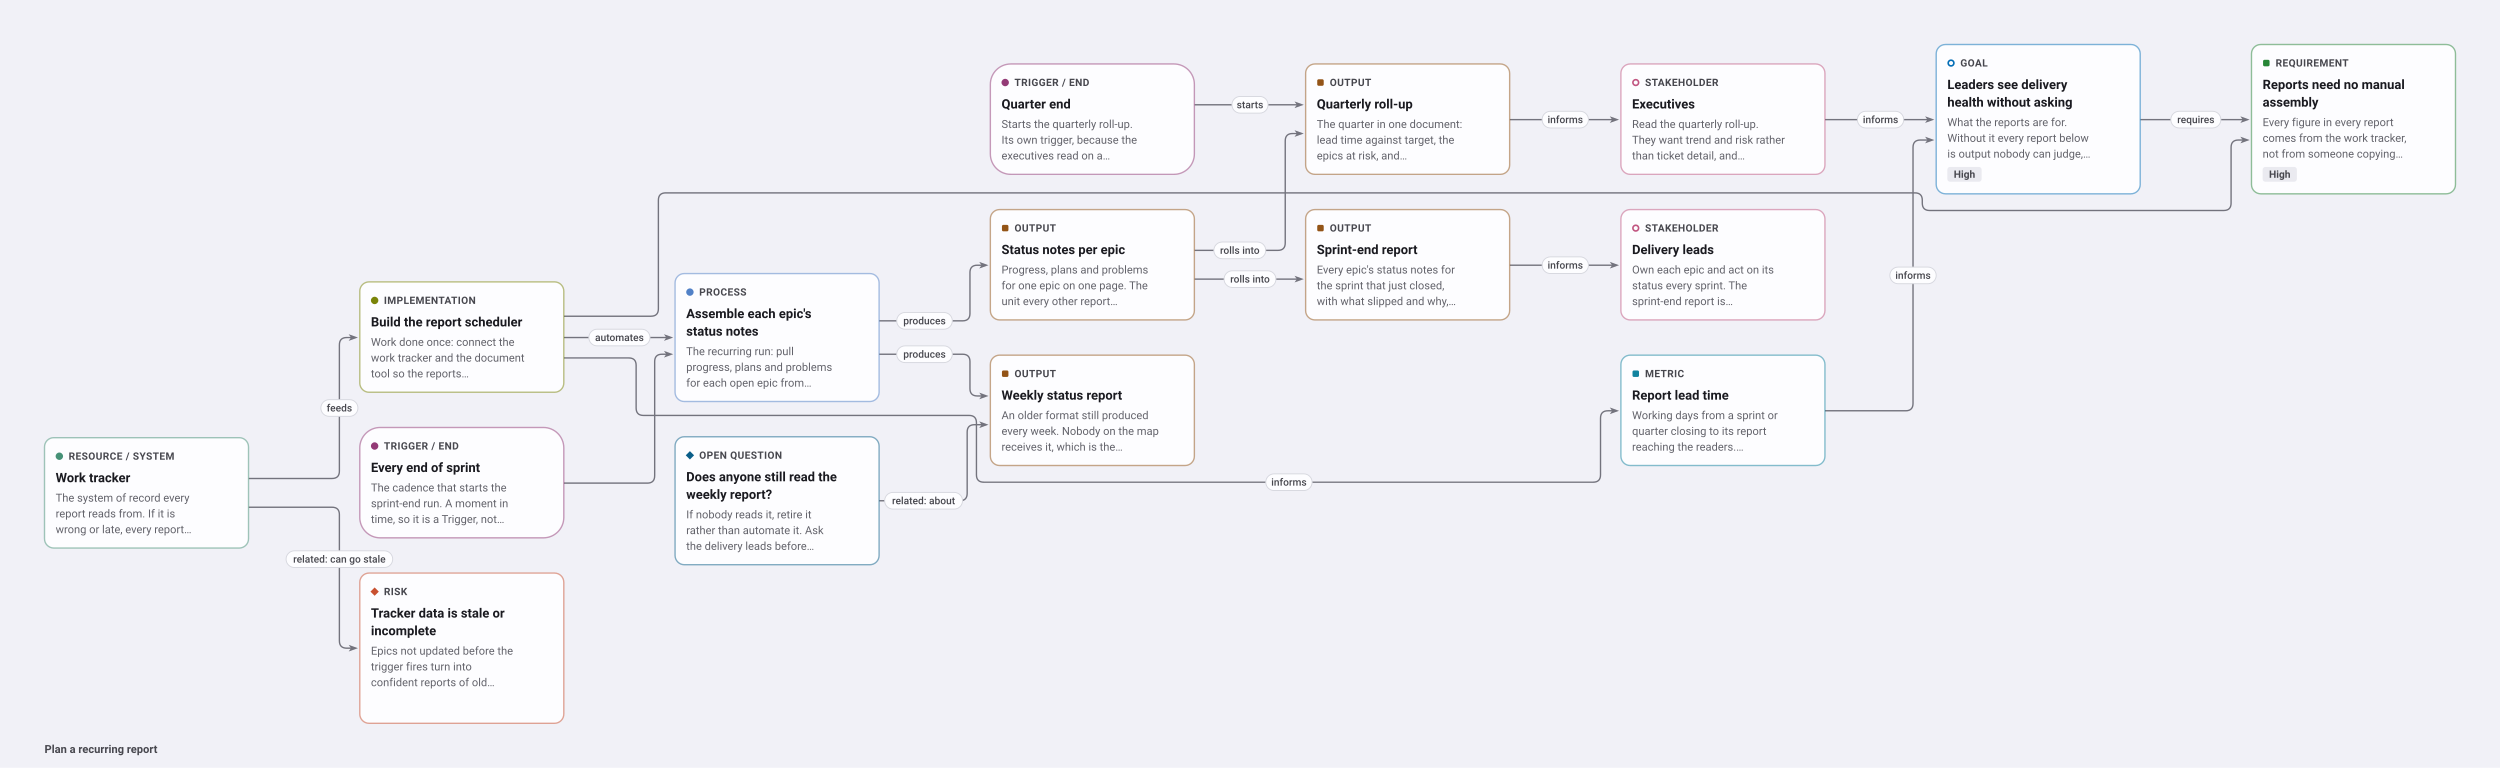
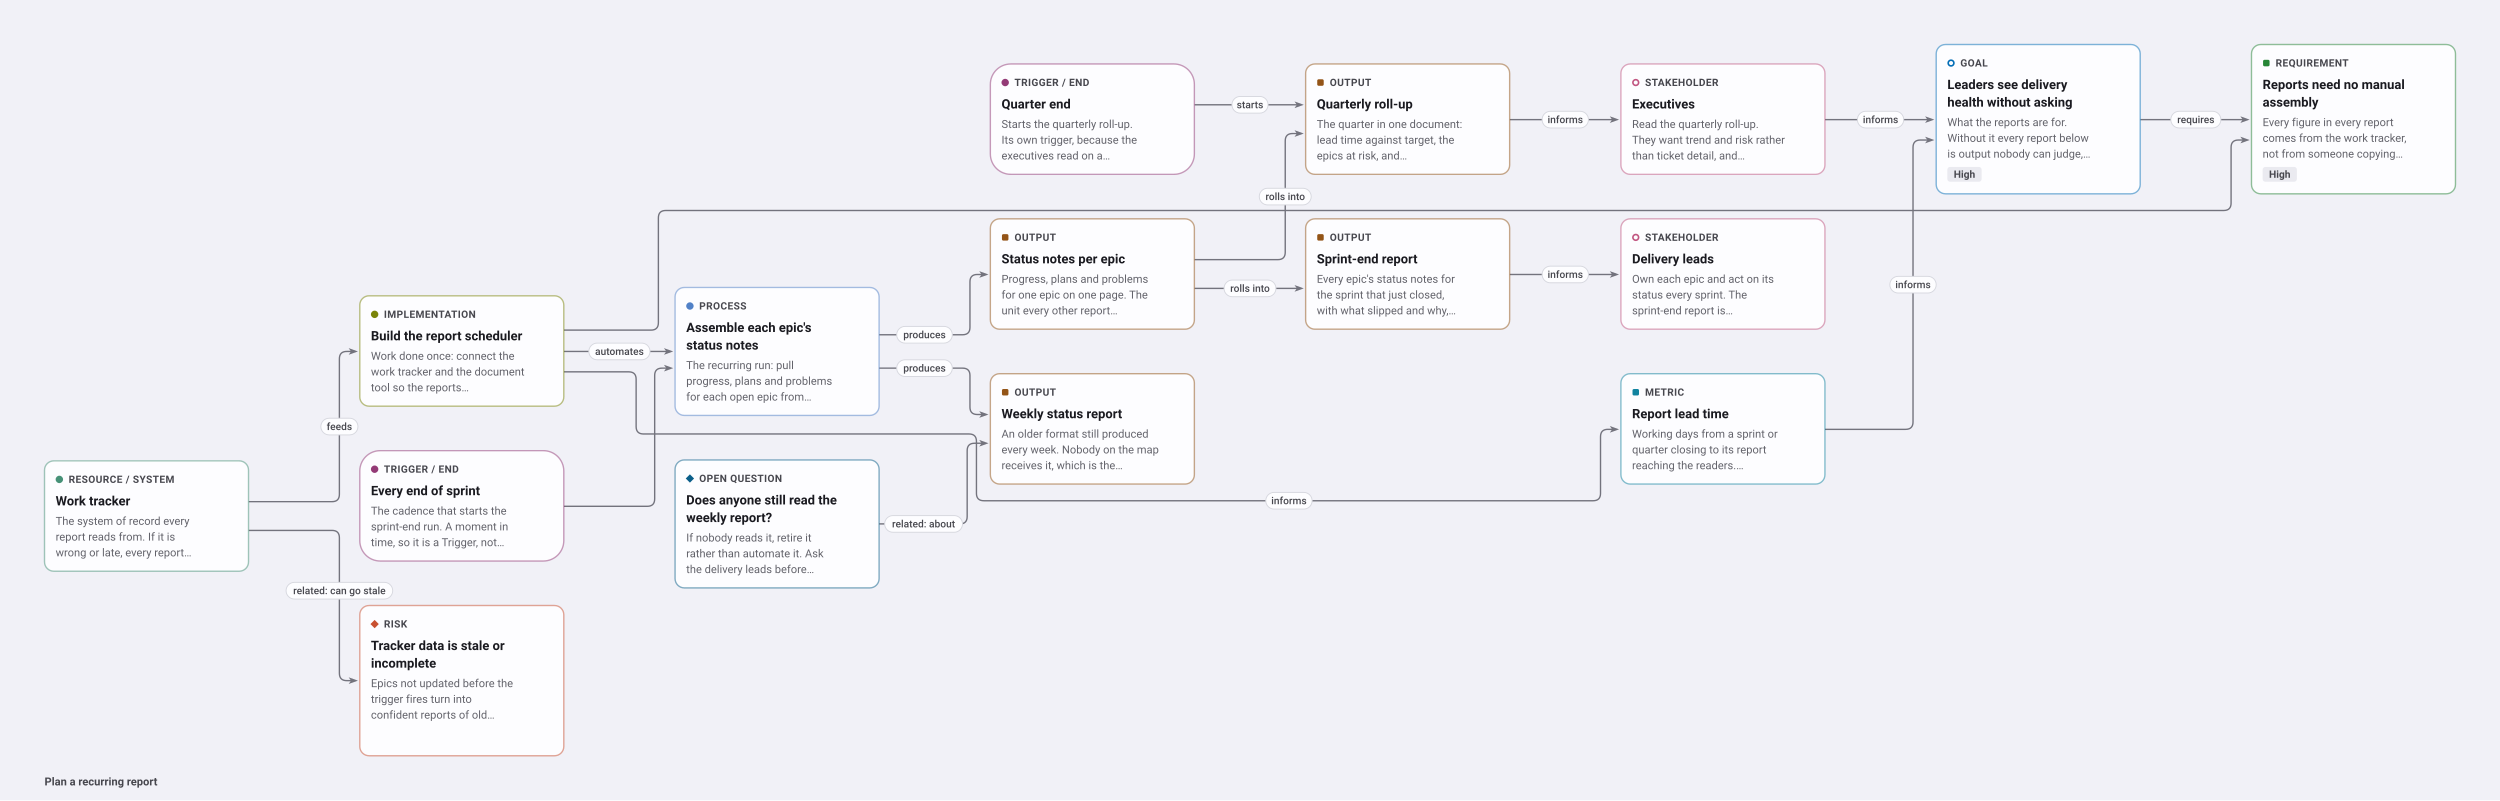
- <svg xmlns="http://www.w3.org/2000/svg" width="2696" height="828" viewBox="0 0 2696 828" font-family="Avenir Next, -apple-system, BlinkMacSystemFont, Segoe UI, Roboto, sans-serif">
+ <svg xmlns="http://www.w3.org/2000/svg" width="2696" height="863" viewBox="0 0 2696 863" font-family="Avenir Next, -apple-system, BlinkMacSystemFont, Segoe UI, Roboto, sans-serif">
  <defs>
    <marker id="ah-_2373737d-100" viewBox="0 0 10 10" markerUnits="userSpaceOnUse" markerWidth="10" markerHeight="7.2" preserveAspectRatio="none" refX="6" refY="5" orient="auto-start-reverse">
      <polygon points="0,0 10,5 0,10 2.5,5" fill="#73737d" />
    </marker>
  </defs>
-   <rect x="0" y="0" width="2696" height="828" fill="#f1f1f7" />
+   <rect x="0" y="0" width="2696" height="863" fill="#f1f1f7" />
  <g transform="translate(2088.0,48.0)">
    <path d="M -120 81 L -6 81" fill="none" stroke="#73737d" stroke-width="1.5" marker-end="url(#ah-_2373737d-100)" />
-     <path d="M -120 395 L -33 395 Q -25 395 -25 387 L -25 111 Q -25 103 -17 103 L -6 103" fill="none" stroke="#73737d" stroke-width="1.5" marker-end="url(#ah-_2373737d-100)" />
+     <path d="M -120 415 L -33 415 Q -25 415 -25 407 L -25 111 Q -25 103 -17 103 L -6 103" fill="none" stroke="#73737d" stroke-width="1.5" marker-end="url(#ah-_2373737d-100)" />
    <path d="M 220 81 L 334 81" fill="none" stroke="#73737d" stroke-width="1.5" marker-end="url(#ah-_2373737d-100)" />
-     <path d="M -1480 293 L -1386 293 Q -1378 293 -1378 285 L -1378 168 Q -1378 160 -1370 160 L -23 160 Q -15 160 -15 168 L -15 171 Q -15 179 -7 179 L 310 179 Q 318 179 318 171 L 318 111 Q 318 103 326 103 L 334 103" fill="none" stroke="#73737d" stroke-width="1.5" marker-end="url(#ah-_2373737d-100)" />
-     <path d="M -1480 338 L -1410 338 Q -1402 338 -1402 346 L -1402 392 Q -1402 400 -1394 400 L -1043 400 Q -1035 400 -1035 408 L -1035 464 Q -1035 472 -1027 472 L -370 472 Q -362 472 -362 464 L -362 403 Q -362 395 -354 395 L -346 395" fill="none" stroke="#73737d" stroke-width="1.5" marker-end="url(#ah-_2373737d-100)" />
-     <path d="M -1820 468 L -1730 468 Q -1722 468 -1722 460 L -1722 324 Q -1722 316 -1714 316 L -1706 316" fill="none" stroke="#73737d" stroke-width="1.5" marker-end="url(#ah-_2373737d-100)" />
-     <path d="M -1820 499 L -1730 499 Q -1722 499 -1722 507 L -1722 643 Q -1722 651 -1714 651 L -1706 651" fill="none" stroke="#73737d" stroke-width="1.5" marker-end="url(#ah-_2373737d-100)" />
-     <path d="M -1480 473 L -1390 473 Q -1382 473 -1382 465 L -1382 342 Q -1382 334 -1374 334 L -1366 334" fill="none" stroke="#73737d" stroke-width="1.5" marker-end="url(#ah-_2373737d-100)" />
-     <path d="M -1480 316 L -1366 316" fill="none" stroke="#73737d" stroke-width="1.5" marker-end="url(#ah-_2373737d-100)" />
-     <path d="M -1140 298 L -1050 298 Q -1042 298 -1042 290 L -1042 246 Q -1042 238 -1034 238 L -1026 238" fill="none" stroke="#73737d" stroke-width="1.5" marker-end="url(#ah-_2373737d-100)" />
-     <path d="M -800 253 L -686 253" fill="none" stroke="#73737d" stroke-width="1.5" marker-end="url(#ah-_2373737d-100)" />
-     <path d="M -800 222 L -710 222 Q -702 222 -702 214 L -702 104 Q -702 96 -694 96 L -686 96" fill="none" stroke="#73737d" stroke-width="1.5" marker-end="url(#ah-_2373737d-100)" />
+     <path d="M -1480 308 L -1386 308 Q -1378 308 -1378 300 L -1378 187 Q -1378 179 -1370 179 L 310 179 Q 318 179 318 171 L 318 111 Q 318 103 326 103 L 334 103" fill="none" stroke="#73737d" stroke-width="1.5" marker-end="url(#ah-_2373737d-100)" />
+     <path d="M -1480 353 L -1410 353 Q -1402 353 -1402 361 L -1402 412 Q -1402 420 -1394 420 L -1043 420 Q -1035 420 -1035 428 L -1035 484 Q -1035 492 -1027 492 L -370 492 Q -362 492 -362 484 L -362 423 Q -362 415 -354 415 L -346 415" fill="none" stroke="#73737d" stroke-width="1.5" marker-end="url(#ah-_2373737d-100)" />
+     <path d="M -1820 493 L -1730 493 Q -1722 493 -1722 485 L -1722 339 Q -1722 331 -1714 331 L -1706 331" fill="none" stroke="#73737d" stroke-width="1.5" marker-end="url(#ah-_2373737d-100)" />
+     <path d="M -1820 524 L -1730 524 Q -1722 524 -1722 532 L -1722 678 Q -1722 686 -1714 686 L -1706 686" fill="none" stroke="#73737d" stroke-width="1.5" marker-end="url(#ah-_2373737d-100)" />
+     <path d="M -1480 498 L -1390 498 Q -1382 498 -1382 490 L -1382 357 Q -1382 349 -1374 349 L -1366 349" fill="none" stroke="#73737d" stroke-width="1.5" marker-end="url(#ah-_2373737d-100)" />
+     <path d="M -1480 331 L -1366 331" fill="none" stroke="#73737d" stroke-width="1.5" marker-end="url(#ah-_2373737d-100)" />
+     <path d="M -1140 313 L -1050 313 Q -1042 313 -1042 305 L -1042 256 Q -1042 248 -1034 248 L -1026 248" fill="none" stroke="#73737d" stroke-width="1.5" marker-end="url(#ah-_2373737d-100)" />
+     <path d="M -800 263 L -686 263" fill="none" stroke="#73737d" stroke-width="1.5" marker-end="url(#ah-_2373737d-100)" />
+     <path d="M -800 232 L -710 232 Q -702 232 -702 224 L -702 104 Q -702 96 -694 96 L -686 96" fill="none" stroke="#73737d" stroke-width="1.5" marker-end="url(#ah-_2373737d-100)" />
    <path d="M -800 65 L -686 65" fill="none" stroke="#73737d" stroke-width="1.5" marker-end="url(#ah-_2373737d-100)" />
-     <path d="M -460 238 L -346 238" fill="none" stroke="#73737d" stroke-width="1.5" marker-end="url(#ah-_2373737d-100)" />
+     <path d="M -460 248 L -346 248" fill="none" stroke="#73737d" stroke-width="1.5" marker-end="url(#ah-_2373737d-100)" />
    <path d="M -460 81 L -346 81" fill="none" stroke="#73737d" stroke-width="1.5" marker-end="url(#ah-_2373737d-100)" />
-     <path d="M -1140 334 L -1050 334 Q -1042 334 -1042 342 L -1042 371 Q -1042 379 -1034 379 L -1026 379" fill="none" stroke="#73737d" stroke-width="1.5" marker-end="url(#ah-_2373737d-100)" />
-     <path d="M -1140 492 L -1053 492 Q -1045 492 -1045 484 L -1045 418 Q -1045 410 -1037 410 L -1026 410" fill="none" stroke="#73737d" stroke-width="1.5" marker-end="url(#ah-_2373737d-100)" />
+     <path d="M -1140 349 L -1050 349 Q -1042 349 -1042 357 L -1042 391 Q -1042 399 -1034 399 L -1026 399" fill="none" stroke="#73737d" stroke-width="1.5" marker-end="url(#ah-_2373737d-100)" />
+     <path d="M -1140 517 L -1053 517 Q -1045 517 -1045 509 L -1045 438 Q -1045 430 -1037 430 L -1026 430" fill="none" stroke="#73737d" stroke-width="1.5" marker-end="url(#ah-_2373737d-100)" />
    <rect x="-85" y="72" width="50" height="18" rx="9" fill="#fdfdff" stroke="#d6d7de" stroke-width="1" />
    <text x="-60" y="81" font-size="11" font-weight="500" text-anchor="middle" dominant-baseline="central" fill="#47474e">informs</text>
-     <rect x="-50" y="240" width="50" height="18" rx="9" fill="#fdfdff" stroke="#d6d7de" stroke-width="1" />
-     <text x="-25" y="249" font-size="11" font-weight="500" text-anchor="middle" dominant-baseline="central" fill="#47474e">informs</text>
+     <rect x="-50" y="250" width="50" height="18" rx="9" fill="#fdfdff" stroke="#d6d7de" stroke-width="1" />
+     <text x="-25" y="259" font-size="11" font-weight="500" text-anchor="middle" dominant-baseline="central" fill="#47474e">informs</text>
    <rect x="253" y="72" width="54" height="18" rx="9" fill="#fdfdff" stroke="#d6d7de" stroke-width="1" />
    <text x="280" y="81" font-size="11" font-weight="500" text-anchor="middle" dominant-baseline="central" fill="#47474e">requires</text>
-     <rect x="-723" y="463" width="50" height="18" rx="9" fill="#fdfdff" stroke="#d6d7de" stroke-width="1" />
-     <text x="-698" y="472" font-size="11" font-weight="500" text-anchor="middle" dominant-baseline="central" fill="#47474e">informs</text>
-     <rect x="-1742" y="383" width="40" height="18" rx="9" fill="#fdfdff" stroke="#d6d7de" stroke-width="1" />
-     <text x="-1722" y="392" font-size="11" font-weight="500" text-anchor="middle" dominant-baseline="central" fill="#47474e">feeds</text>
-     <rect x="-1779.5" y="546" width="115" height="18" rx="9" fill="#fdfdff" stroke="#d6d7de" stroke-width="1" />
-     <text x="-1722" y="555" font-size="11" font-weight="500" text-anchor="middle" dominant-baseline="central" fill="#47474e">related: can go stale</text>
-     <rect x="-1453" y="307" width="66" height="18" rx="9" fill="#fdfdff" stroke="#d6d7de" stroke-width="1" />
-     <text x="-1420" y="316" font-size="11" font-weight="500" text-anchor="middle" dominant-baseline="central" fill="#47474e">automates</text>
-     <rect x="-1121" y="289" width="60" height="18" rx="9" fill="#fdfdff" stroke="#d6d7de" stroke-width="1" />
-     <text x="-1091" y="298" font-size="11" font-weight="500" text-anchor="middle" dominant-baseline="central" fill="#47474e">produces</text>
-     <rect x="-768" y="244" width="56" height="18" rx="9" fill="#fdfdff" stroke="#d6d7de" stroke-width="1" />
-     <text x="-740" y="253" font-size="11" font-weight="500" text-anchor="middle" dominant-baseline="central" fill="#47474e">rolls into</text>
-     <rect x="-779" y="213" width="56" height="18" rx="9" fill="#fdfdff" stroke="#d6d7de" stroke-width="1" />
-     <text x="-751" y="222" font-size="11" font-weight="500" text-anchor="middle" dominant-baseline="central" fill="#47474e">rolls into</text>
+     <rect x="-723" y="483" width="50" height="18" rx="9" fill="#fdfdff" stroke="#d6d7de" stroke-width="1" />
+     <text x="-698" y="492" font-size="11" font-weight="500" text-anchor="middle" dominant-baseline="central" fill="#47474e">informs</text>
+     <rect x="-1742" y="403" width="40" height="18" rx="9" fill="#fdfdff" stroke="#d6d7de" stroke-width="1" />
+     <text x="-1722" y="412" font-size="11" font-weight="500" text-anchor="middle" dominant-baseline="central" fill="#47474e">feeds</text>
+     <rect x="-1779.5" y="580" width="115" height="18" rx="9" fill="#fdfdff" stroke="#d6d7de" stroke-width="1" />
+     <text x="-1722" y="589" font-size="11" font-weight="500" text-anchor="middle" dominant-baseline="central" fill="#47474e">related: can go stale</text>
+     <rect x="-1453" y="322" width="66" height="18" rx="9" fill="#fdfdff" stroke="#d6d7de" stroke-width="1" />
+     <text x="-1420" y="331" font-size="11" font-weight="500" text-anchor="middle" dominant-baseline="central" fill="#47474e">automates</text>
+     <rect x="-1121" y="304" width="60" height="18" rx="9" fill="#fdfdff" stroke="#d6d7de" stroke-width="1" />
+     <text x="-1091" y="313" font-size="11" font-weight="500" text-anchor="middle" dominant-baseline="central" fill="#47474e">produces</text>
+     <rect x="-768" y="254" width="56" height="18" rx="9" fill="#fdfdff" stroke="#d6d7de" stroke-width="1" />
+     <text x="-740" y="263" font-size="11" font-weight="500" text-anchor="middle" dominant-baseline="central" fill="#47474e">rolls into</text>
+     <rect x="-730" y="155" width="56" height="18" rx="9" fill="#fdfdff" stroke="#d6d7de" stroke-width="1" />
+     <text x="-702" y="164" font-size="11" font-weight="500" text-anchor="middle" dominant-baseline="central" fill="#47474e">rolls into</text>
    <rect x="-759.5" y="56" width="39" height="18" rx="9" fill="#fdfdff" stroke="#d6d7de" stroke-width="1" />
    <text x="-740" y="65" font-size="11" font-weight="500" text-anchor="middle" dominant-baseline="central" fill="#47474e">starts</text>
-     <rect x="-425" y="229" width="50" height="18" rx="9" fill="#fdfdff" stroke="#d6d7de" stroke-width="1" />
-     <text x="-400" y="238" font-size="11" font-weight="500" text-anchor="middle" dominant-baseline="central" fill="#47474e">informs</text>
+     <rect x="-425" y="239" width="50" height="18" rx="9" fill="#fdfdff" stroke="#d6d7de" stroke-width="1" />
+     <text x="-400" y="248" font-size="11" font-weight="500" text-anchor="middle" dominant-baseline="central" fill="#47474e">informs</text>
    <rect x="-425" y="72" width="50" height="18" rx="9" fill="#fdfdff" stroke="#d6d7de" stroke-width="1" />
    <text x="-400" y="81" font-size="11" font-weight="500" text-anchor="middle" dominant-baseline="central" fill="#47474e">informs</text>
-     <rect x="-1121" y="325" width="60" height="18" rx="9" fill="#fdfdff" stroke="#d6d7de" stroke-width="1" />
-     <text x="-1091" y="334" font-size="11" font-weight="500" text-anchor="middle" dominant-baseline="central" fill="#47474e">produces</text>
-     <rect x="-1134" y="483" width="84" height="18" rx="9" fill="#fdfdff" stroke="#d6d7de" stroke-width="1" />
-     <text x="-1092" y="492" font-size="11" font-weight="500" text-anchor="middle" dominant-baseline="central" fill="#47474e">related: about</text>
+     <rect x="-1121" y="340" width="60" height="18" rx="9" fill="#fdfdff" stroke="#d6d7de" stroke-width="1" />
+     <text x="-1091" y="349" font-size="11" font-weight="500" text-anchor="middle" dominant-baseline="central" fill="#47474e">produces</text>
+     <rect x="-1134" y="508" width="84" height="18" rx="9" fill="#fdfdff" stroke="#d6d7de" stroke-width="1" />
+     <text x="-1092" y="517" font-size="11" font-weight="500" text-anchor="middle" dominant-baseline="central" fill="#47474e">related: about</text>
    <g>
      <rect x="0.0" y="0.0" width="220" height="161" rx="10" fill="#fdfdff" stroke="#046eb6" stroke-opacity="0.5" stroke-width="1.5" />
      <circle class="type-dot" data-shape="ring" cx="16.0" cy="20.0" r="3.1" fill="none" stroke="#046eb6" stroke-width="1.8" />
      <text x="26.0" y="20.0" font-size="11" font-weight="600" letter-spacing="0.4" dominant-baseline="central" fill="#47474e">GOAL</text>
      <text x="12.0" y="48.0" font-size="14" font-weight="600" fill="#1a1a20">Leaders see delivery</text>
      <text x="12.0" y="67.0" font-size="14" font-weight="600" fill="#1a1a20">health without asking</text>
      <text x="12.0" y="88.0" font-size="12" fill="#62626a">What the reports are for.</text>
      <text x="12.0" y="105.0" font-size="12" fill="#62626a">Without it every report below</text>
      <text x="12.0" y="122.0" font-size="12" fill="#62626a">is output nobody can judge,…</text>
      <rect x="12.0" y="132.0" width="37" height="16" rx="3" fill="#eaeaf0" />
      <text x="30.5" y="140.0" font-size="11" font-weight="600" text-anchor="middle" dominant-baseline="central" fill="#47474e">High</text>
    </g>
    <g>
      <rect x="-340.0" y="21.0" width="220" height="119" rx="10" fill="#fdfdff" stroke="#c15681" stroke-opacity="0.5" stroke-width="1.5" />
      <circle class="type-dot" data-shape="ring" cx="-324.0" cy="41.0" r="3.1" fill="none" stroke="#c15681" stroke-width="1.8" />
      <text x="-314.0" y="41.0" font-size="11" font-weight="600" letter-spacing="0.4" dominant-baseline="central" fill="#47474e">STAKEHOLDER</text>
      <text x="-328.0" y="69.0" font-size="14" font-weight="600" fill="#1a1a20">Executives</text>
      <text x="-328.0" y="90.0" font-size="12" fill="#62626a">Read the quarterly roll-up.</text>
      <text x="-328.0" y="107.0" font-size="12" fill="#62626a">They want trend and risk rather</text>
      <text x="-328.0" y="124.0" font-size="12" fill="#62626a">than ticket detail, and…</text>
    </g>
    <g>
-       <rect x="-340.0" y="178.0" width="220" height="119" rx="10" fill="#fdfdff" stroke="#c15681" stroke-opacity="0.5" stroke-width="1.5" />
-       <circle class="type-dot" data-shape="ring" cx="-324.0" cy="198.0" r="3.1" fill="none" stroke="#c15681" stroke-width="1.8" />
-       <text x="-314.0" y="198.0" font-size="11" font-weight="600" letter-spacing="0.4" dominant-baseline="central" fill="#47474e">STAKEHOLDER</text>
-       <text x="-328.0" y="226.0" font-size="14" font-weight="600" fill="#1a1a20">Delivery leads</text>
-       <text x="-328.0" y="247.0" font-size="12" fill="#62626a">Own each epic and act on its</text>
-       <text x="-328.0" y="264.0" font-size="12" fill="#62626a">status every sprint. The</text>
-       <text x="-328.0" y="281.0" font-size="12" fill="#62626a">sprint-end report is…</text>
-     </g>
-     <g>
-       <rect x="-340.0" y="335.0" width="220" height="119" rx="10" fill="#fdfdff" stroke="#11839f" stroke-opacity="0.5" stroke-width="1.5" />
-       <rect class="type-dot" data-shape="square" x="-327.5" y="351.5" width="7" height="7" rx="1.5" fill="#11839f" />
-       <text x="-314.0" y="355.0" font-size="11" font-weight="600" letter-spacing="0.4" dominant-baseline="central" fill="#47474e">METRIC</text>
-       <text x="-328.0" y="383.0" font-size="14" font-weight="600" fill="#1a1a20">Report lead time</text>
-       <text x="-328.0" y="404.0" font-size="12" fill="#62626a">Working days from a sprint or</text>
-       <text x="-328.0" y="421.0" font-size="12" fill="#62626a">quarter closing to its report</text>
-       <text x="-328.0" y="438.0" font-size="12" fill="#62626a">reaching the readers.…</text>
+       <rect x="-340.0" y="188.0" width="220" height="119" rx="10" fill="#fdfdff" stroke="#c15681" stroke-opacity="0.5" stroke-width="1.5" />
+       <circle class="type-dot" data-shape="ring" cx="-324.0" cy="208.0" r="3.1" fill="none" stroke="#c15681" stroke-width="1.8" />
+       <text x="-314.0" y="208.0" font-size="11" font-weight="600" letter-spacing="0.4" dominant-baseline="central" fill="#47474e">STAKEHOLDER</text>
+       <text x="-328.0" y="236.0" font-size="14" font-weight="600" fill="#1a1a20">Delivery leads</text>
+       <text x="-328.0" y="257.0" font-size="12" fill="#62626a">Own each epic and act on its</text>
+       <text x="-328.0" y="274.0" font-size="12" fill="#62626a">status every sprint. The</text>
+       <text x="-328.0" y="291.0" font-size="12" fill="#62626a">sprint-end report is…</text>
+     </g>
+     <g>
+       <rect x="-340.0" y="355.0" width="220" height="119" rx="10" fill="#fdfdff" stroke="#11839f" stroke-opacity="0.5" stroke-width="1.5" />
+       <rect class="type-dot" data-shape="square" x="-327.5" y="371.5" width="7" height="7" rx="1.5" fill="#11839f" />
+       <text x="-314.0" y="375.0" font-size="11" font-weight="600" letter-spacing="0.4" dominant-baseline="central" fill="#47474e">METRIC</text>
+       <text x="-328.0" y="403.0" font-size="14" font-weight="600" fill="#1a1a20">Report lead time</text>
+       <text x="-328.0" y="424.0" font-size="12" fill="#62626a">Working days from a sprint or</text>
+       <text x="-328.0" y="441.0" font-size="12" fill="#62626a">quarter closing to its report</text>
+       <text x="-328.0" y="458.0" font-size="12" fill="#62626a">reaching the readers.…</text>
    </g>
    <g>
      <rect x="340.0" y="0.0" width="220" height="161" rx="10" fill="#fdfdff" stroke="#268536" stroke-opacity="0.5" stroke-width="1.5" />
      <rect class="type-dot" data-shape="square" x="352.5" y="16.5" width="7" height="7" rx="1.5" fill="#268536" />
      <text x="366.0" y="20.0" font-size="11" font-weight="600" letter-spacing="0.4" dominant-baseline="central" fill="#47474e">REQUIREMENT</text>
      <text x="352.0" y="48.0" font-size="14" font-weight="600" fill="#1a1a20">Reports need no manual</text>
      <text x="352.0" y="67.0" font-size="14" font-weight="600" fill="#1a1a20">assembly</text>
      <text x="352.0" y="88.0" font-size="12" fill="#62626a">Every figure in every report</text>
      <text x="352.0" y="105.0" font-size="12" fill="#62626a">comes from the work tracker,</text>
      <text x="352.0" y="122.0" font-size="12" fill="#62626a">not from someone copying…</text>
      <rect x="352.0" y="132.0" width="37" height="16" rx="3" fill="#eaeaf0" />
      <text x="370.5" y="140.0" font-size="11" font-weight="600" text-anchor="middle" dominant-baseline="central" fill="#47474e">High</text>
    </g>
    <g>
-       <rect x="-1700.0" y="256.0" width="220" height="119" rx="10" fill="#fdfdff" stroke="#7a8409" stroke-opacity="0.5" stroke-width="1.5" />
-       <circle class="type-dot" data-shape="dot" cx="-1684.0" cy="276.0" r="4" fill="#7a8409" />
-       <text x="-1674.0" y="276.0" font-size="11" font-weight="600" letter-spacing="0.4" dominant-baseline="central" fill="#47474e">IMPLEMENTATION</text>
-       <text x="-1688.0" y="304.0" font-size="14" font-weight="600" fill="#1a1a20">Build the report scheduler</text>
-       <text x="-1688.0" y="325.0" font-size="12" fill="#62626a">Work done once: connect the</text>
-       <text x="-1688.0" y="342.0" font-size="12" fill="#62626a">work tracker and the document</text>
-       <text x="-1688.0" y="359.0" font-size="12" fill="#62626a">tool so the reports…</text>
-     </g>
-     <g>
-       <rect x="-2040.0" y="424.0" width="220" height="119" rx="10" fill="#fdfdff" stroke="#469177" stroke-opacity="0.5" stroke-width="1.5" />
-       <circle class="type-dot" data-shape="dot" cx="-2024.0" cy="444.0" r="4" fill="#469177" />
-       <text x="-2014.0" y="444.0" font-size="11" font-weight="600" letter-spacing="0.4" dominant-baseline="central" fill="#47474e">RESOURCE / SYSTEM</text>
-       <text x="-2028.0" y="472.0" font-size="14" font-weight="600" fill="#1a1a20">Work tracker</text>
-       <text x="-2028.0" y="493.0" font-size="12" fill="#62626a">The system of record every</text>
-       <text x="-2028.0" y="510.0" font-size="12" fill="#62626a">report reads from. If it is</text>
-       <text x="-2028.0" y="527.0" font-size="12" fill="#62626a">wrong or late, every report…</text>
-     </g>
-     <g>
-       <rect x="-1700.0" y="413.0" width="220" height="119" rx="22" fill="#fdfdff" stroke="#933a76" stroke-opacity="0.5" stroke-width="1.5" />
-       <circle class="type-dot" data-shape="dot" cx="-1684.0" cy="433.0" r="4" fill="#933a76" />
-       <text x="-1674.0" y="433.0" font-size="11" font-weight="600" letter-spacing="0.4" dominant-baseline="central" fill="#47474e">TRIGGER / END</text>
-       <text x="-1688.0" y="461.0" font-size="14" font-weight="600" fill="#1a1a20">Every end of sprint</text>
-       <text x="-1688.0" y="482.0" font-size="12" fill="#62626a">The cadence that starts the</text>
-       <text x="-1688.0" y="499.0" font-size="12" fill="#62626a">sprint-end run. A moment in</text>
-       <text x="-1688.0" y="516.0" font-size="12" fill="#62626a">time, so it is a Trigger, not…</text>
+       <rect x="-1700.0" y="271.0" width="220" height="119" rx="10" fill="#fdfdff" stroke="#7a8409" stroke-opacity="0.5" stroke-width="1.5" />
+       <circle class="type-dot" data-shape="dot" cx="-1684.0" cy="291.0" r="4" fill="#7a8409" />
+       <text x="-1674.0" y="291.0" font-size="11" font-weight="600" letter-spacing="0.4" dominant-baseline="central" fill="#47474e">IMPLEMENTATION</text>
+       <text x="-1688.0" y="319.0" font-size="14" font-weight="600" fill="#1a1a20">Build the report scheduler</text>
+       <text x="-1688.0" y="340.0" font-size="12" fill="#62626a">Work done once: connect the</text>
+       <text x="-1688.0" y="357.0" font-size="12" fill="#62626a">work tracker and the document</text>
+       <text x="-1688.0" y="374.0" font-size="12" fill="#62626a">tool so the reports…</text>
+     </g>
+     <g>
+       <rect x="-2040.0" y="449.0" width="220" height="119" rx="10" fill="#fdfdff" stroke="#469177" stroke-opacity="0.5" stroke-width="1.5" />
+       <circle class="type-dot" data-shape="dot" cx="-2024.0" cy="469.0" r="4" fill="#469177" />
+       <text x="-2014.0" y="469.0" font-size="11" font-weight="600" letter-spacing="0.4" dominant-baseline="central" fill="#47474e">RESOURCE / SYSTEM</text>
+       <text x="-2028.0" y="497.0" font-size="14" font-weight="600" fill="#1a1a20">Work tracker</text>
+       <text x="-2028.0" y="518.0" font-size="12" fill="#62626a">The system of record every</text>
+       <text x="-2028.0" y="535.0" font-size="12" fill="#62626a">report reads from. If it is</text>
+       <text x="-2028.0" y="552.0" font-size="12" fill="#62626a">wrong or late, every report…</text>
+     </g>
+     <g>
+       <rect x="-1700.0" y="438.0" width="220" height="119" rx="22" fill="#fdfdff" stroke="#933a76" stroke-opacity="0.5" stroke-width="1.5" />
+       <circle class="type-dot" data-shape="dot" cx="-1684.0" cy="458.0" r="4" fill="#933a76" />
+       <text x="-1674.0" y="458.0" font-size="11" font-weight="600" letter-spacing="0.4" dominant-baseline="central" fill="#47474e">TRIGGER / END</text>
+       <text x="-1688.0" y="486.0" font-size="14" font-weight="600" fill="#1a1a20">Every end of sprint</text>
+       <text x="-1688.0" y="507.0" font-size="12" fill="#62626a">The cadence that starts the</text>
+       <text x="-1688.0" y="524.0" font-size="12" fill="#62626a">sprint-end run. A moment in</text>
+       <text x="-1688.0" y="541.0" font-size="12" fill="#62626a">time, so it is a Trigger, not…</text>
    </g>
    <g>
      <rect x="-1020.0" y="21.0" width="220" height="119" rx="22" fill="#fdfdff" stroke="#933a76" stroke-opacity="0.5" stroke-width="1.5" />
      <circle class="type-dot" data-shape="dot" cx="-1004.0" cy="41.0" r="4" fill="#933a76" />
      <text x="-994.0" y="41.0" font-size="11" font-weight="600" letter-spacing="0.4" dominant-baseline="central" fill="#47474e">TRIGGER / END</text>
      <text x="-1008.0" y="69.0" font-size="14" font-weight="600" fill="#1a1a20">Quarter end</text>
      <text x="-1008.0" y="90.0" font-size="12" fill="#62626a">Starts the quarterly roll-up.</text>
      <text x="-1008.0" y="107.0" font-size="12" fill="#62626a">Its own trigger, because the</text>
      <text x="-1008.0" y="124.0" font-size="12" fill="#62626a">executives read on a…</text>
    </g>
    <g>
-       <rect x="-1360.0" y="247.0" width="220" height="138" rx="10" fill="#fdfdff" stroke="#5181c7" stroke-opacity="0.5" stroke-width="1.5" />
-       <circle class="type-dot" data-shape="dot" cx="-1344.0" cy="267.0" r="4" fill="#5181c7" />
-       <text x="-1334.0" y="267.0" font-size="11" font-weight="600" letter-spacing="0.4" dominant-baseline="central" fill="#47474e">PROCESS</text>
-       <text x="-1348.0" y="295.0" font-size="14" font-weight="600" fill="#1a1a20">Assemble each epic's</text>
-       <text x="-1348.0" y="314.0" font-size="14" font-weight="600" fill="#1a1a20">status notes</text>
-       <text x="-1348.0" y="335.0" font-size="12" fill="#62626a">The recurring run: pull</text>
-       <text x="-1348.0" y="352.0" font-size="12" fill="#62626a">progress, plans and problems</text>
-       <text x="-1348.0" y="369.0" font-size="12" fill="#62626a">for each open epic from…</text>
-     </g>
-     <g>
-       <rect x="-1020.0" y="178.0" width="220" height="119" rx="10" fill="#fdfdff" stroke="#935417" stroke-opacity="0.5" stroke-width="1.5" />
-       <rect class="type-dot" data-shape="square" x="-1007.5" y="194.5" width="7" height="7" rx="1.5" fill="#935417" />
-       <text x="-994.0" y="198.0" font-size="11" font-weight="600" letter-spacing="0.4" dominant-baseline="central" fill="#47474e">OUTPUT</text>
-       <text x="-1008.0" y="226.0" font-size="14" font-weight="600" fill="#1a1a20">Status notes per epic</text>
-       <text x="-1008.0" y="247.0" font-size="12" fill="#62626a">Progress, plans and problems</text>
-       <text x="-1008.0" y="264.0" font-size="12" fill="#62626a">for one epic on one page. The</text>
-       <text x="-1008.0" y="281.0" font-size="12" fill="#62626a">unit every other report…</text>
-     </g>
-     <g>
-       <rect x="-680.0" y="178.0" width="220" height="119" rx="10" fill="#fdfdff" stroke="#935417" stroke-opacity="0.5" stroke-width="1.5" />
-       <rect class="type-dot" data-shape="square" x="-667.5" y="194.5" width="7" height="7" rx="1.5" fill="#935417" />
-       <text x="-654.0" y="198.0" font-size="11" font-weight="600" letter-spacing="0.4" dominant-baseline="central" fill="#47474e">OUTPUT</text>
-       <text x="-668.0" y="226.0" font-size="14" font-weight="600" fill="#1a1a20">Sprint-end report</text>
-       <text x="-668.0" y="247.0" font-size="12" fill="#62626a">Every epic's status notes for</text>
-       <text x="-668.0" y="264.0" font-size="12" fill="#62626a">the sprint that just closed,</text>
-       <text x="-668.0" y="281.0" font-size="12" fill="#62626a">with what slipped and why,…</text>
+       <rect x="-1360.0" y="262.0" width="220" height="138" rx="10" fill="#fdfdff" stroke="#5181c7" stroke-opacity="0.5" stroke-width="1.5" />
+       <circle class="type-dot" data-shape="dot" cx="-1344.0" cy="282.0" r="4" fill="#5181c7" />
+       <text x="-1334.0" y="282.0" font-size="11" font-weight="600" letter-spacing="0.4" dominant-baseline="central" fill="#47474e">PROCESS</text>
+       <text x="-1348.0" y="310.0" font-size="14" font-weight="600" fill="#1a1a20">Assemble each epic's</text>
+       <text x="-1348.0" y="329.0" font-size="14" font-weight="600" fill="#1a1a20">status notes</text>
+       <text x="-1348.0" y="350.0" font-size="12" fill="#62626a">The recurring run: pull</text>
+       <text x="-1348.0" y="367.0" font-size="12" fill="#62626a">progress, plans and problems</text>
+       <text x="-1348.0" y="384.0" font-size="12" fill="#62626a">for each open epic from…</text>
+     </g>
+     <g>
+       <rect x="-1020.0" y="188.0" width="220" height="119" rx="10" fill="#fdfdff" stroke="#935417" stroke-opacity="0.5" stroke-width="1.5" />
+       <rect class="type-dot" data-shape="square" x="-1007.5" y="204.5" width="7" height="7" rx="1.5" fill="#935417" />
+       <text x="-994.0" y="208.0" font-size="11" font-weight="600" letter-spacing="0.4" dominant-baseline="central" fill="#47474e">OUTPUT</text>
+       <text x="-1008.0" y="236.0" font-size="14" font-weight="600" fill="#1a1a20">Status notes per epic</text>
+       <text x="-1008.0" y="257.0" font-size="12" fill="#62626a">Progress, plans and problems</text>
+       <text x="-1008.0" y="274.0" font-size="12" fill="#62626a">for one epic on one page. The</text>
+       <text x="-1008.0" y="291.0" font-size="12" fill="#62626a">unit every other report…</text>
+     </g>
+     <g>
+       <rect x="-680.0" y="188.0" width="220" height="119" rx="10" fill="#fdfdff" stroke="#935417" stroke-opacity="0.5" stroke-width="1.5" />
+       <rect class="type-dot" data-shape="square" x="-667.5" y="204.5" width="7" height="7" rx="1.5" fill="#935417" />
+       <text x="-654.0" y="208.0" font-size="11" font-weight="600" letter-spacing="0.4" dominant-baseline="central" fill="#47474e">OUTPUT</text>
+       <text x="-668.0" y="236.0" font-size="14" font-weight="600" fill="#1a1a20">Sprint-end report</text>
+       <text x="-668.0" y="257.0" font-size="12" fill="#62626a">Every epic's status notes for</text>
+       <text x="-668.0" y="274.0" font-size="12" fill="#62626a">the sprint that just closed,</text>
+       <text x="-668.0" y="291.0" font-size="12" fill="#62626a">with what slipped and why,…</text>
    </g>
    <g>
      <rect x="-680.0" y="21.0" width="220" height="119" rx="10" fill="#fdfdff" stroke="#935417" stroke-opacity="0.5" stroke-width="1.5" />
      <rect class="type-dot" data-shape="square" x="-667.5" y="37.5" width="7" height="7" rx="1.5" fill="#935417" />
      <text x="-654.0" y="41.0" font-size="11" font-weight="600" letter-spacing="0.4" dominant-baseline="central" fill="#47474e">OUTPUT</text>
      <text x="-668.0" y="69.0" font-size="14" font-weight="600" fill="#1a1a20">Quarterly roll-up</text>
      <text x="-668.0" y="90.0" font-size="12" fill="#62626a">The quarter in one document:</text>
      <text x="-668.0" y="107.0" font-size="12" fill="#62626a">lead time against target, the</text>
      <text x="-668.0" y="124.0" font-size="12" fill="#62626a">epics at risk, and…</text>
    </g>
    <g>
-       <rect x="-1020.0" y="335.0" width="220" height="119" rx="10" fill="#fdfdff" stroke="#935417" stroke-opacity="0.5" stroke-width="1.5" />
-       <rect class="type-dot" data-shape="square" x="-1007.5" y="351.5" width="7" height="7" rx="1.5" fill="#935417" />
-       <text x="-994.0" y="355.0" font-size="11" font-weight="600" letter-spacing="0.4" dominant-baseline="central" fill="#47474e">OUTPUT</text>
-       <text x="-1008.0" y="383.0" font-size="14" font-weight="600" fill="#1a1a20">Weekly status report</text>
-       <text x="-1008.0" y="404.0" font-size="12" fill="#62626a">An older format still produced</text>
-       <text x="-1008.0" y="421.0" font-size="12" fill="#62626a">every week. Nobody on the map</text>
-       <text x="-1008.0" y="438.0" font-size="12" fill="#62626a">receives it, which is the…</text>
-     </g>
-     <g>
-       <rect x="-1360.0" y="423.0" width="220" height="138" rx="10" fill="#fdfdff" stroke="#0a5e89" stroke-opacity="0.5" stroke-width="1.5" />
-       <path class="type-dot" data-shape="diamond" d="M -1344.0 438.5 L -1339.5 443.0 L -1344.0 447.5 L -1348.5 443.0 Z" fill="#0a5e89" />
-       <text x="-1334.0" y="443.0" font-size="11" font-weight="600" letter-spacing="0.4" dominant-baseline="central" fill="#47474e">OPEN QUESTION</text>
-       <text x="-1348.0" y="471.0" font-size="14" font-weight="600" fill="#1a1a20">Does anyone still read the</text>
-       <text x="-1348.0" y="490.0" font-size="14" font-weight="600" fill="#1a1a20">weekly report?</text>
-       <text x="-1348.0" y="511.0" font-size="12" fill="#62626a">If nobody reads it, retire it</text>
-       <text x="-1348.0" y="528.0" font-size="12" fill="#62626a">rather than automate it. Ask</text>
-       <text x="-1348.0" y="545.0" font-size="12" fill="#62626a">the delivery leads before…</text>
-     </g>
-     <g>
-       <rect x="-1700.0" y="570.0" width="220" height="162" rx="10" fill="#fdfdff" stroke="#c85030" stroke-opacity="0.5" stroke-width="1.5" />
-       <path class="type-dot" data-shape="diamond" d="M -1684.0 585.5 L -1679.5 590.0 L -1684.0 594.5 L -1688.5 590.0 Z" fill="#c85030" />
-       <text x="-1674.0" y="590.0" font-size="11" font-weight="600" letter-spacing="0.4" dominant-baseline="central" fill="#47474e">RISK</text>
-       <text x="-1688.0" y="618.0" font-size="14" font-weight="600" fill="#1a1a20">Tracker data is stale or</text>
-       <text x="-1688.0" y="637.0" font-size="14" font-weight="600" fill="#1a1a20">incomplete</text>
-       <text x="-1688.0" y="658.0" font-size="12" fill="#62626a">Epics not updated before the</text>
-       <text x="-1688.0" y="675.0" font-size="12" fill="#62626a">trigger fires turn into</text>
-       <text x="-1688.0" y="692.0" font-size="12" fill="#62626a">confident reports of old…</text>
+       <rect x="-1020.0" y="355.0" width="220" height="119" rx="10" fill="#fdfdff" stroke="#935417" stroke-opacity="0.5" stroke-width="1.5" />
+       <rect class="type-dot" data-shape="square" x="-1007.5" y="371.5" width="7" height="7" rx="1.5" fill="#935417" />
+       <text x="-994.0" y="375.0" font-size="11" font-weight="600" letter-spacing="0.4" dominant-baseline="central" fill="#47474e">OUTPUT</text>
+       <text x="-1008.0" y="403.0" font-size="14" font-weight="600" fill="#1a1a20">Weekly status report</text>
+       <text x="-1008.0" y="424.0" font-size="12" fill="#62626a">An older format still produced</text>
+       <text x="-1008.0" y="441.0" font-size="12" fill="#62626a">every week. Nobody on the map</text>
+       <text x="-1008.0" y="458.0" font-size="12" fill="#62626a">receives it, which is the…</text>
+     </g>
+     <g>
+       <rect x="-1360.0" y="448.0" width="220" height="138" rx="10" fill="#fdfdff" stroke="#0a5e89" stroke-opacity="0.5" stroke-width="1.5" />
+       <path class="type-dot" data-shape="diamond" d="M -1344.0 463.5 L -1339.5 468.0 L -1344.0 472.5 L -1348.5 468.0 Z" fill="#0a5e89" />
+       <text x="-1334.0" y="468.0" font-size="11" font-weight="600" letter-spacing="0.4" dominant-baseline="central" fill="#47474e">OPEN QUESTION</text>
+       <text x="-1348.0" y="496.0" font-size="14" font-weight="600" fill="#1a1a20">Does anyone still read the</text>
+       <text x="-1348.0" y="515.0" font-size="14" font-weight="600" fill="#1a1a20">weekly report?</text>
+       <text x="-1348.0" y="536.0" font-size="12" fill="#62626a">If nobody reads it, retire it</text>
+       <text x="-1348.0" y="553.0" font-size="12" fill="#62626a">rather than automate it. Ask</text>
+       <text x="-1348.0" y="570.0" font-size="12" fill="#62626a">the delivery leads before…</text>
+     </g>
+     <g>
+       <rect x="-1700.0" y="605.0" width="220" height="162" rx="10" fill="#fdfdff" stroke="#c85030" stroke-opacity="0.5" stroke-width="1.5" />
+       <path class="type-dot" data-shape="diamond" d="M -1684.0 620.5 L -1679.5 625.0 L -1684.0 629.5 L -1688.5 625.0 Z" fill="#c85030" />
+       <text x="-1674.0" y="625.0" font-size="11" font-weight="600" letter-spacing="0.4" dominant-baseline="central" fill="#47474e">RISK</text>
+       <text x="-1688.0" y="653.0" font-size="14" font-weight="600" fill="#1a1a20">Tracker data is stale or</text>
+       <text x="-1688.0" y="672.0" font-size="14" font-weight="600" fill="#1a1a20">incomplete</text>
+       <text x="-1688.0" y="693.0" font-size="12" fill="#62626a">Epics not updated before the</text>
+       <text x="-1688.0" y="710.0" font-size="12" fill="#62626a">trigger fires turn into</text>
+       <text x="-1688.0" y="727.0" font-size="12" fill="#62626a">confident reports of old…</text>
    </g>
  </g>
-   <text x="48" y="812" font-size="12" font-weight="600" fill="#47474e">Plan a recurring report</text>
+   <text x="48" y="847" font-size="12" font-weight="600" fill="#47474e">Plan a recurring report</text>
</svg>
